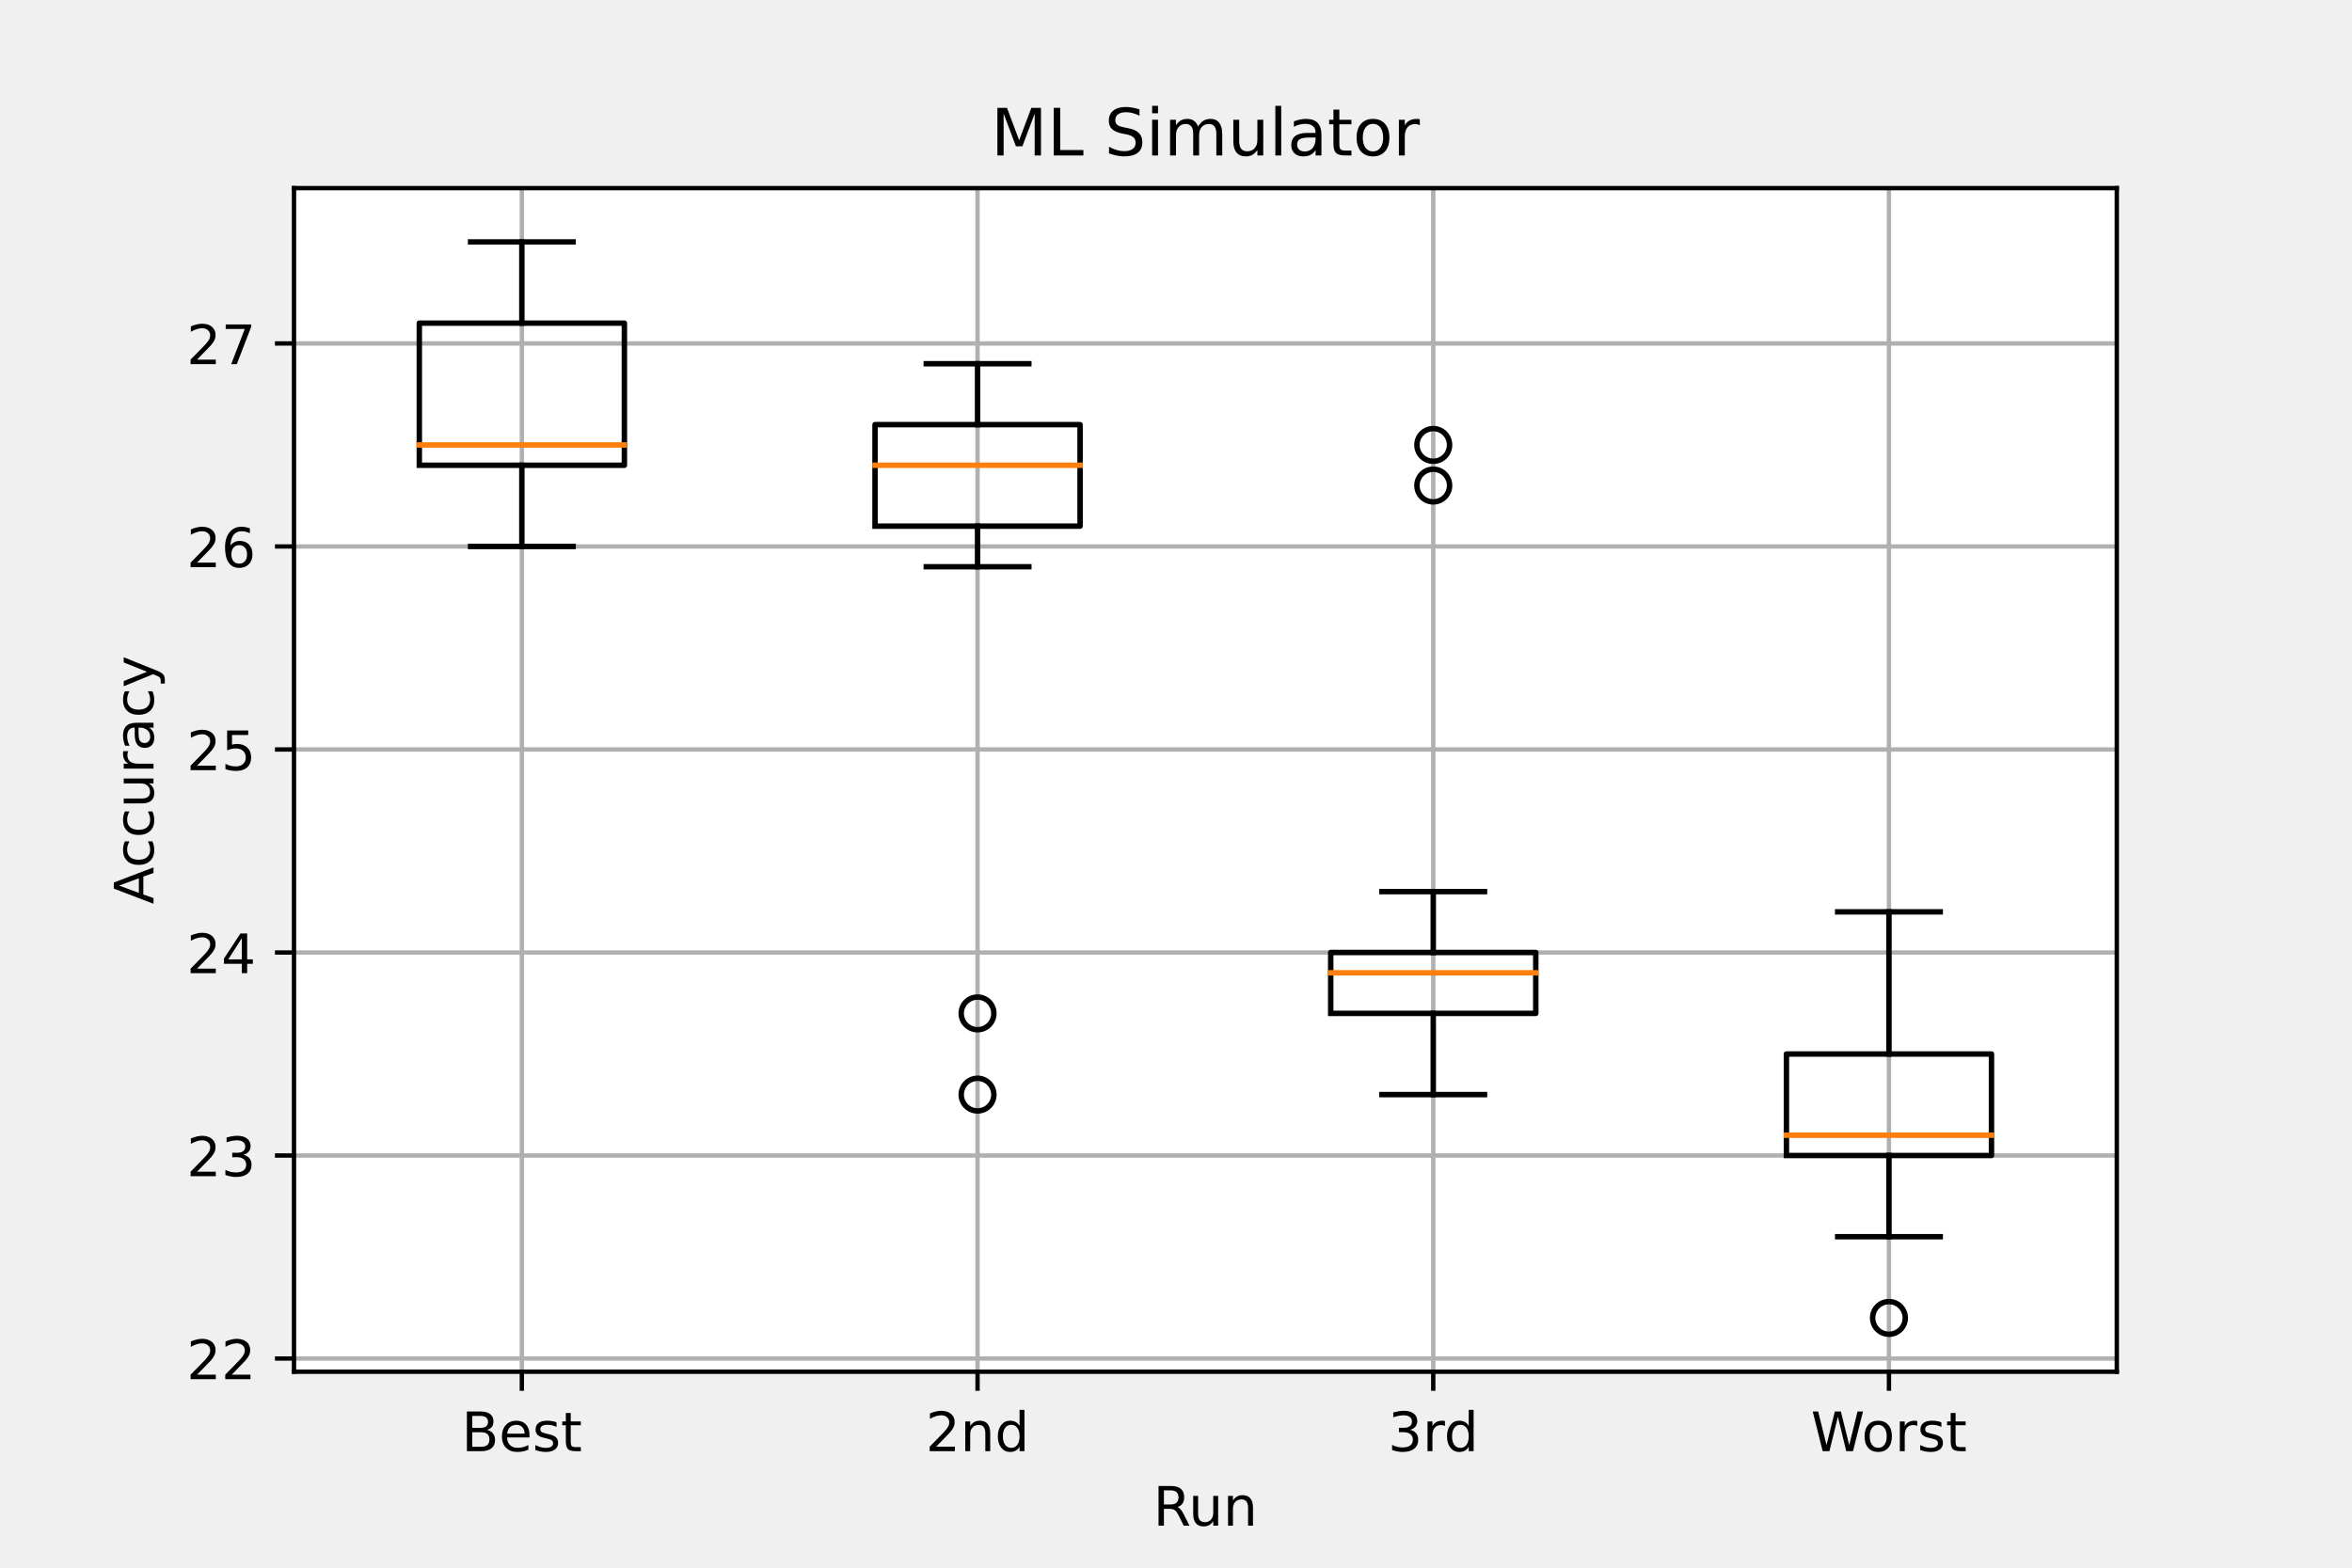
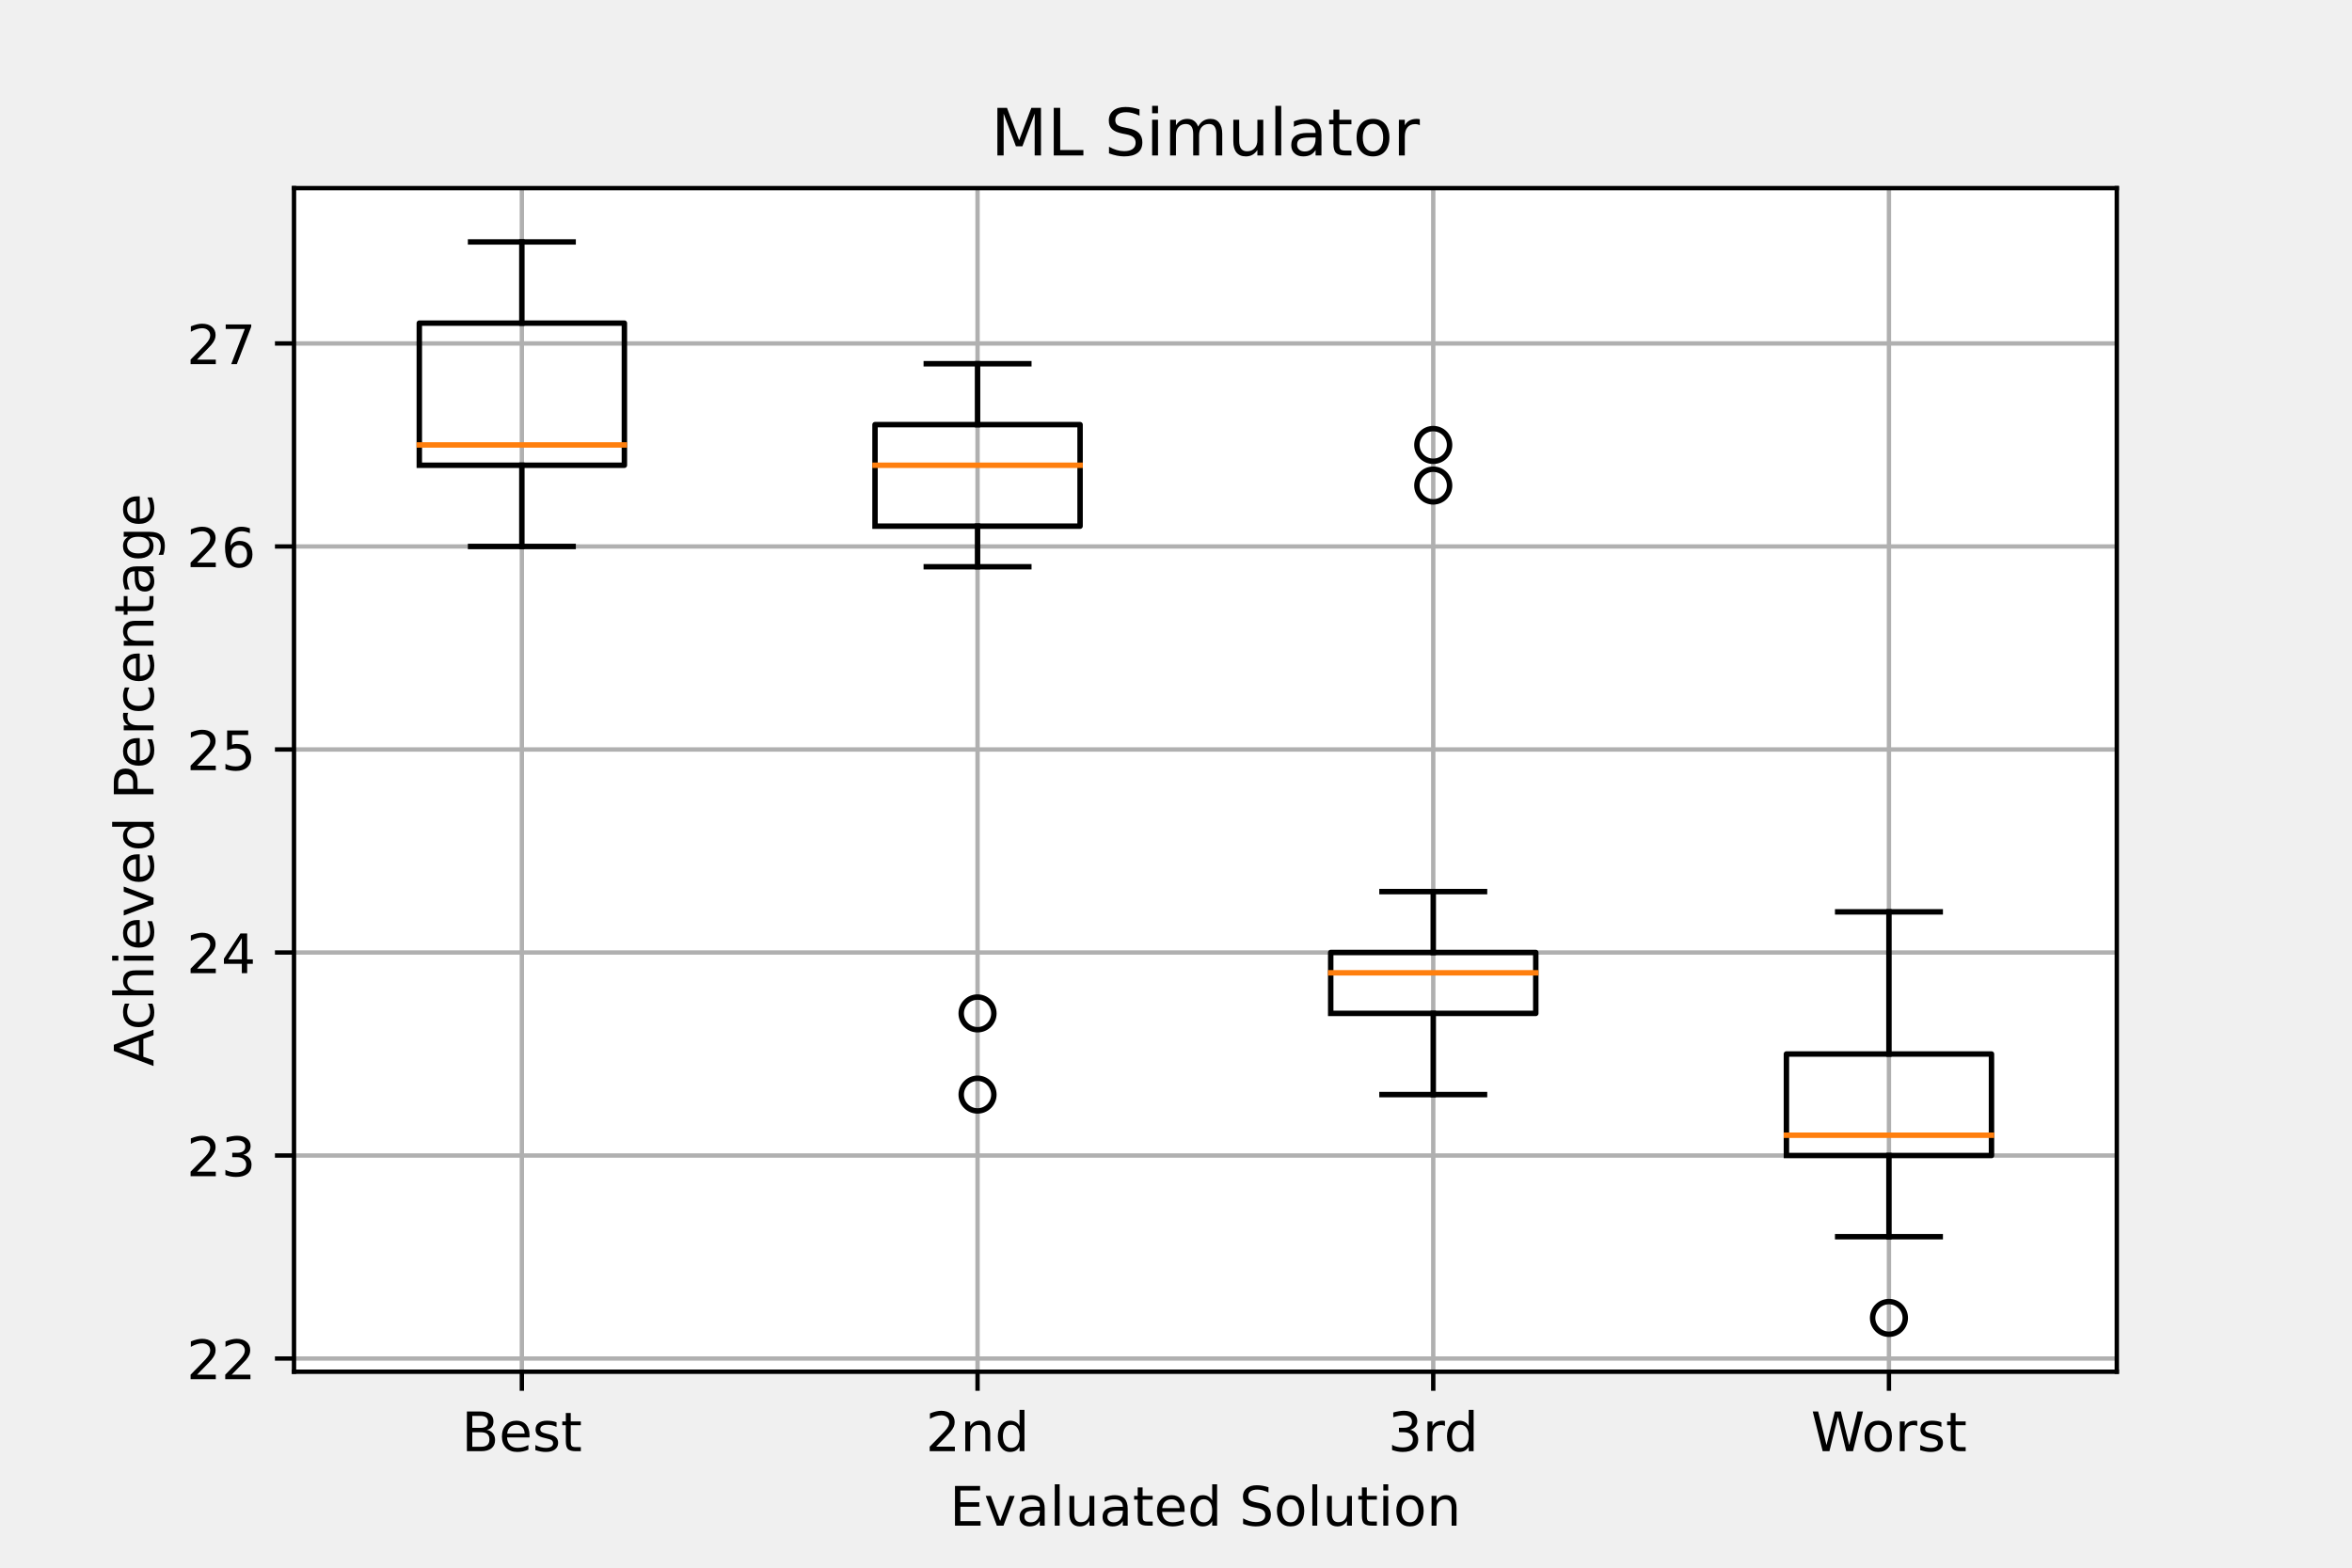
<svg xmlns="http://www.w3.org/2000/svg" xmlns:xlink="http://www.w3.org/1999/xlink" width="432pt" height="288pt" viewBox="0 0 432 288" version="1.1">
  <defs>
    <style type="text/css">*{stroke-linejoin: round; stroke-linecap: butt}</style>
  </defs>
  <g id="figure_1">
    <g id="patch_1">
      <path d="M 0 288  L 432 288  L 432 0  L 0 0  L 0 288  z " style="fill: none" />
    </g>
    <g id="axes_1">
      <g id="patch_2">
        <path d="M 54 252  L 388.8 252  L 388.8 34.56  L 54 34.56  z " style="fill: #ffffff" />
      </g>
      <g id="matplotlib.axis_1">
        <g id="xtick_1">
          <g id="line2d_1">
-             <path d="M 95.85 252  L 95.85 34.56  " clip-path="url(#p13cb83c824)" style="fill: none; stroke: #b0b0b0; stroke-width: 0.8; stroke-linecap: square" />
+             <path d="M 95.85 252  L 95.85 34.56  " clip-path="url(#p7c939142bb)" style="fill: none; stroke: #b0b0b0; stroke-width: 0.8; stroke-linecap: square" />
          </g>
          <g id="line2d_2">
            <defs>
-               <path id="m9b24b90aaf" d="M 0 0  L 0 3.5  " style="stroke: #000000; stroke-width: 0.8" />
+               <path id="m50dac6ba53" d="M 0 0  L 0 3.5  " style="stroke: #000000; stroke-width: 0.8" />
            </defs>
            <g>
-               <use xlink:href="#m9b24b90aaf" x="95.85" y="252" style="stroke: #000000; stroke-width: 0.8" />
+               <use xlink:href="#m50dac6ba53" x="95.85" y="252" style="stroke: #000000; stroke-width: 0.8" />
            </g>
          </g>
          <g id="text_1">
            <g transform="translate(84.77813 266.5984)scale(0.1 -0.1)">
              <defs>
                <path id="DejaVuSans-42" d="M 1259 2228  L 1259 519  L 2272 519  Q 2781 519 3026 730  Q 3272 941 3272 1375  Q 3272 1813 3026 2020  Q 2781 2228 2272 2228  L 1259 2228  z M 1259 4147  L 1259 2741  L 2194 2741  Q 2656 2741 2882 2914  Q 3109 3088 3109 3444  Q 3109 3797 2882 3972  Q 2656 4147 2194 4147  L 1259 4147  z M 628 4666  L 2241 4666  Q 2963 4666 3353 4366  Q 3744 4066 3744 3513  Q 3744 3084 3544 2831  Q 3344 2578 2956 2516  Q 3422 2416 3680 2098  Q 3938 1781 3938 1306  Q 3938 681 3513 340  Q 3088 0 2303 0  L 628 0  L 628 4666  z " transform="scale(0.015625)" />
                <path id="DejaVuSans-65" d="M 3597 1894  L 3597 1613  L 953 1613  Q 991 1019 1311 708  Q 1631 397 2203 397  Q 2534 397 2845 478  Q 3156 559 3463 722  L 3463 178  Q 3153 47 2828 -22  Q 2503 -91 2169 -91  Q 1331 -91 842 396  Q 353 884 353 1716  Q 353 2575 817 3079  Q 1281 3584 2069 3584  Q 2775 3584 3186 3129  Q 3597 2675 3597 1894  z M 3022 2063  Q 3016 2534 2758 2815  Q 2500 3097 2075 3097  Q 1594 3097 1305 2825  Q 1016 2553 972 2059  L 3022 2063  z " transform="scale(0.015625)" />
                <path id="DejaVuSans-73" d="M 2834 3397  L 2834 2853  Q 2591 2978 2328 3040  Q 2066 3103 1784 3103  Q 1356 3103 1142 2972  Q 928 2841 928 2578  Q 928 2378 1081 2264  Q 1234 2150 1697 2047  L 1894 2003  Q 2506 1872 2764 1633  Q 3022 1394 3022 966  Q 3022 478 2636 193  Q 2250 -91 1575 -91  Q 1294 -91 989 -36  Q 684 19 347 128  L 347 722  Q 666 556 975 473  Q 1284 391 1588 391  Q 1994 391 2212 530  Q 2431 669 2431 922  Q 2431 1156 2273 1281  Q 2116 1406 1581 1522  L 1381 1569  Q 847 1681 609 1914  Q 372 2147 372 2553  Q 372 3047 722 3315  Q 1072 3584 1716 3584  Q 2034 3584 2315 3537  Q 2597 3491 2834 3397  z " transform="scale(0.015625)" />
                <path id="DejaVuSans-74" d="M 1172 4494  L 1172 3500  L 2356 3500  L 2356 3053  L 1172 3053  L 1172 1153  Q 1172 725 1289 603  Q 1406 481 1766 481  L 2356 481  L 2356 0  L 1766 0  Q 1100 0 847 248  Q 594 497 594 1153  L 594 3053  L 172 3053  L 172 3500  L 594 3500  L 594 4494  L 1172 4494  z " transform="scale(0.015625)" />
              </defs>
              <use xlink:href="#DejaVuSans-42" />
              <use xlink:href="#DejaVuSans-65" x="68.604" />
              <use xlink:href="#DejaVuSans-73" x="130.127" />
              <use xlink:href="#DejaVuSans-74" x="182.227" />
            </g>
          </g>
        </g>
        <g id="xtick_2">
          <g id="line2d_3">
-             <path d="M 179.55 252  L 179.55 34.56  " clip-path="url(#p13cb83c824)" style="fill: none; stroke: #b0b0b0; stroke-width: 0.8; stroke-linecap: square" />
+             <path d="M 179.55 252  L 179.55 34.56  " clip-path="url(#p7c939142bb)" style="fill: none; stroke: #b0b0b0; stroke-width: 0.8; stroke-linecap: square" />
          </g>
          <g id="line2d_4">
            <g>
-               <use xlink:href="#m9b24b90aaf" x="179.55" y="252" style="stroke: #000000; stroke-width: 0.8" />
+               <use xlink:href="#m50dac6ba53" x="179.55" y="252" style="stroke: #000000; stroke-width: 0.8" />
            </g>
          </g>
          <g id="text_2">
            <g transform="translate(170.0258 266.5984)scale(0.1 -0.1)">
              <defs>
                <path id="DejaVuSans-32" d="M 1228 531  L 3431 531  L 3431 0  L 469 0  L 469 531  Q 828 903 1448 1529  Q 2069 2156 2228 2338  Q 2531 2678 2651 2914  Q 2772 3150 2772 3378  Q 2772 3750 2511 3984  Q 2250 4219 1831 4219  Q 1534 4219 1204 4116  Q 875 4013 500 3803  L 500 4441  Q 881 4594 1212 4672  Q 1544 4750 1819 4750  Q 2544 4750 2975 4387  Q 3406 4025 3406 3419  Q 3406 3131 3298 2873  Q 3191 2616 2906 2266  Q 2828 2175 2409 1742  Q 1991 1309 1228 531  z " transform="scale(0.015625)" />
                <path id="DejaVuSans-6e" d="M 3513 2113  L 3513 0  L 2938 0  L 2938 2094  Q 2938 2591 2744 2837  Q 2550 3084 2163 3084  Q 1697 3084 1428 2787  Q 1159 2491 1159 1978  L 1159 0  L 581 0  L 581 3500  L 1159 3500  L 1159 2956  Q 1366 3272 1645 3428  Q 1925 3584 2291 3584  Q 2894 3584 3203 3211  Q 3513 2838 3513 2113  z " transform="scale(0.015625)" />
                <path id="DejaVuSans-64" d="M 2906 2969  L 2906 4863  L 3481 4863  L 3481 0  L 2906 0  L 2906 525  Q 2725 213 2448 61  Q 2172 -91 1784 -91  Q 1150 -91 751 415  Q 353 922 353 1747  Q 353 2572 751 3078  Q 1150 3584 1784 3584  Q 2172 3584 2448 3432  Q 2725 3281 2906 2969  z M 947 1747  Q 947 1113 1208 752  Q 1469 391 1925 391  Q 2381 391 2643 752  Q 2906 1113 2906 1747  Q 2906 2381 2643 2742  Q 2381 3103 1925 3103  Q 1469 3103 1208 2742  Q 947 2381 947 1747  z " transform="scale(0.015625)" />
              </defs>
              <use xlink:href="#DejaVuSans-32" />
              <use xlink:href="#DejaVuSans-6e" x="63.623" />
              <use xlink:href="#DejaVuSans-64" x="127.002" />
            </g>
          </g>
        </g>
        <g id="xtick_3">
          <g id="line2d_5">
-             <path d="M 263.25 252  L 263.25 34.56  " clip-path="url(#p13cb83c824)" style="fill: none; stroke: #b0b0b0; stroke-width: 0.8; stroke-linecap: square" />
+             <path d="M 263.25 252  L 263.25 34.56  " clip-path="url(#p7c939142bb)" style="fill: none; stroke: #b0b0b0; stroke-width: 0.8; stroke-linecap: square" />
          </g>
          <g id="line2d_6">
            <g>
-               <use xlink:href="#m9b24b90aaf" x="263.25" y="252" style="stroke: #000000; stroke-width: 0.8" />
+               <use xlink:href="#m50dac6ba53" x="263.25" y="252" style="stroke: #000000; stroke-width: 0.8" />
            </g>
          </g>
          <g id="text_3">
            <g transform="translate(254.9266 266.5984)scale(0.1 -0.1)">
              <defs>
                <path id="DejaVuSans-33" d="M 2597 2516  Q 3050 2419 3304 2112  Q 3559 1806 3559 1356  Q 3559 666 3084 287  Q 2609 -91 1734 -91  Q 1441 -91 1130 -33  Q 819 25 488 141  L 488 750  Q 750 597 1062 519  Q 1375 441 1716 441  Q 2309 441 2620 675  Q 2931 909 2931 1356  Q 2931 1769 2642 2001  Q 2353 2234 1838 2234  L 1294 2234  L 1294 2753  L 1863 2753  Q 2328 2753 2575 2939  Q 2822 3125 2822 3475  Q 2822 3834 2567 4026  Q 2313 4219 1838 4219  Q 1578 4219 1281 4162  Q 984 4106 628 3988  L 628 4550  Q 988 4650 1302 4700  Q 1616 4750 1894 4750  Q 2613 4750 3031 4423  Q 3450 4097 3450 3541  Q 3450 3153 3228 2886  Q 3006 2619 2597 2516  z " transform="scale(0.015625)" />
                <path id="DejaVuSans-72" d="M 2631 2963  Q 2534 3019 2420 3045  Q 2306 3072 2169 3072  Q 1681 3072 1420 2755  Q 1159 2438 1159 1844  L 1159 0  L 581 0  L 581 3500  L 1159 3500  L 1159 2956  Q 1341 3275 1631 3429  Q 1922 3584 2338 3584  Q 2397 3584 2469 3576  Q 2541 3569 2628 3553  L 2631 2963  z " transform="scale(0.015625)" />
              </defs>
              <use xlink:href="#DejaVuSans-33" />
              <use xlink:href="#DejaVuSans-72" x="63.623" />
              <use xlink:href="#DejaVuSans-64" x="102.986" />
            </g>
          </g>
        </g>
        <g id="xtick_4">
          <g id="line2d_7">
-             <path d="M 346.95 252  L 346.95 34.56  " clip-path="url(#p13cb83c824)" style="fill: none; stroke: #b0b0b0; stroke-width: 0.8; stroke-linecap: square" />
+             <path d="M 346.95 252  L 346.95 34.56  " clip-path="url(#p7c939142bb)" style="fill: none; stroke: #b0b0b0; stroke-width: 0.8; stroke-linecap: square" />
          </g>
          <g id="line2d_8">
            <g>
-               <use xlink:href="#m9b24b90aaf" x="346.95" y="252" style="stroke: #000000; stroke-width: 0.8" />
+               <use xlink:href="#m50dac6ba53" x="346.95" y="252" style="stroke: #000000; stroke-width: 0.8" />
            </g>
          </g>
          <g id="text_4">
            <g transform="translate(332.6203 266.5984)scale(0.1 -0.1)">
              <defs>
                <path id="DejaVuSans-57" d="M 213 4666  L 850 4666  L 1831 722  L 2809 4666  L 3519 4666  L 4500 722  L 5478 4666  L 6119 4666  L 4947 0  L 4153 0  L 3169 4050  L 2175 0  L 1381 0  L 213 4666  z " transform="scale(0.015625)" />
                <path id="DejaVuSans-6f" d="M 1959 3097  Q 1497 3097 1228 2736  Q 959 2375 959 1747  Q 959 1119 1226 758  Q 1494 397 1959 397  Q 2419 397 2687 759  Q 2956 1122 2956 1747  Q 2956 2369 2687 2733  Q 2419 3097 1959 3097  z M 1959 3584  Q 2709 3584 3137 3096  Q 3566 2609 3566 1747  Q 3566 888 3137 398  Q 2709 -91 1959 -91  Q 1206 -91 779 398  Q 353 888 353 1747  Q 353 2609 779 3096  Q 1206 3584 1959 3584  z " transform="scale(0.015625)" />
              </defs>
              <use xlink:href="#DejaVuSans-57" />
              <use xlink:href="#DejaVuSans-6f" x="93.002" />
              <use xlink:href="#DejaVuSans-72" x="154.184" />
              <use xlink:href="#DejaVuSans-73" x="195.297" />
              <use xlink:href="#DejaVuSans-74" x="247.396" />
            </g>
          </g>
        </g>
        <g id="text_5">
-           <g transform="translate(211.8133 280.2766)scale(0.1 -0.1)">
+           <g transform="translate(174.4266 280.2766)scale(0.1 -0.1)">
            <defs>
-               <path id="DejaVuSans-52" d="M 2841 2188  Q 3044 2119 3236 1894  Q 3428 1669 3622 1275  L 4263 0  L 3584 0  L 2988 1197  Q 2756 1666 2539 1819  Q 2322 1972 1947 1972  L 1259 1972  L 1259 0  L 628 0  L 628 4666  L 2053 4666  Q 2853 4666 3247 4331  Q 3641 3997 3641 3322  Q 3641 2881 3436 2590  Q 3231 2300 2841 2188  z M 1259 4147  L 1259 2491  L 2053 2491  Q 2509 2491 2742 2702  Q 2975 2913 2975 3322  Q 2975 3731 2742 3939  Q 2509 4147 2053 4147  L 1259 4147  z " transform="scale(0.015625)" />
+               <path id="DejaVuSans-45" d="M 628 4666  L 3578 4666  L 3578 4134  L 1259 4134  L 1259 2753  L 3481 2753  L 3481 2222  L 1259 2222  L 1259 531  L 3634 531  L 3634 0  L 628 0  L 628 4666  z " transform="scale(0.015625)" />
+               <path id="DejaVuSans-76" d="M 191 3500  L 800 3500  L 1894 563  L 2988 3500  L 3597 3500  L 2284 0  L 1503 0  L 191 3500  z " transform="scale(0.015625)" />
+               <path id="DejaVuSans-61" d="M 2194 1759  Q 1497 1759 1228 1600  Q 959 1441 959 1056  Q 959 750 1161 570  Q 1363 391 1709 391  Q 2188 391 2477 730  Q 2766 1069 2766 1631  L 2766 1759  L 2194 1759  z M 3341 1997  L 3341 0  L 2766 0  L 2766 531  Q 2569 213 2275 61  Q 1981 -91 1556 -91  Q 1019 -91 701 211  Q 384 513 384 1019  Q 384 1609 779 1909  Q 1175 2209 1959 2209  L 2766 2209  L 2766 2266  Q 2766 2663 2505 2880  Q 2244 3097 1772 3097  Q 1472 3097 1187 3025  Q 903 2953 641 2809  L 641 3341  Q 956 3463 1253 3523  Q 1550 3584 1831 3584  Q 2591 3584 2966 3190  Q 3341 2797 3341 1997  z " transform="scale(0.015625)" />
+               <path id="DejaVuSans-6c" d="M 603 4863  L 1178 4863  L 1178 0  L 603 0  L 603 4863  z " transform="scale(0.015625)" />
              <path id="DejaVuSans-75" d="M 544 1381  L 544 3500  L 1119 3500  L 1119 1403  Q 1119 906 1312 657  Q 1506 409 1894 409  Q 2359 409 2629 706  Q 2900 1003 2900 1516  L 2900 3500  L 3475 3500  L 3475 0  L 2900 0  L 2900 538  Q 2691 219 2414 64  Q 2138 -91 1772 -91  Q 1169 -91 856 284  Q 544 659 544 1381  z M 1991 3584  L 1991 3584  z " transform="scale(0.015625)" />
+               <path id="DejaVuSans-20" transform="scale(0.015625)" />
+               <path id="DejaVuSans-53" d="M 3425 4513  L 3425 3897  Q 3066 4069 2747 4153  Q 2428 4238 2131 4238  Q 1616 4238 1336 4038  Q 1056 3838 1056 3469  Q 1056 3159 1242 3001  Q 1428 2844 1947 2747  L 2328 2669  Q 3034 2534 3370 2195  Q 3706 1856 3706 1288  Q 3706 609 3251 259  Q 2797 -91 1919 -91  Q 1588 -91 1214 -16  Q 841 59 441 206  L 441 856  Q 825 641 1194 531  Q 1563 422 1919 422  Q 2459 422 2753 634  Q 3047 847 3047 1241  Q 3047 1584 2836 1778  Q 2625 1972 2144 2069  L 1759 2144  Q 1053 2284 737 2584  Q 422 2884 422 3419  Q 422 4038 858 4394  Q 1294 4750 2059 4750  Q 2388 4750 2728 4690  Q 3069 4631 3425 4513  z " transform="scale(0.015625)" />
+               <path id="DejaVuSans-69" d="M 603 3500  L 1178 3500  L 1178 0  L 603 0  L 603 3500  z M 603 4863  L 1178 4863  L 1178 4134  L 603 4134  L 603 4863  z " transform="scale(0.015625)" />
            </defs>
-             <use xlink:href="#DejaVuSans-52" />
-             <use xlink:href="#DejaVuSans-75" x="64.982" />
-             <use xlink:href="#DejaVuSans-6e" x="128.361" />
+             <use xlink:href="#DejaVuSans-45" />
+             <use xlink:href="#DejaVuSans-76" x="63.184" />
+             <use xlink:href="#DejaVuSans-61" x="122.363" />
+             <use xlink:href="#DejaVuSans-6c" x="183.643" />
+             <use xlink:href="#DejaVuSans-75" x="211.426" />
+             <use xlink:href="#DejaVuSans-61" x="274.805" />
+             <use xlink:href="#DejaVuSans-74" x="336.084" />
+             <use xlink:href="#DejaVuSans-65" x="375.293" />
+             <use xlink:href="#DejaVuSans-64" x="436.816" />
+             <use xlink:href="#DejaVuSans-20" x="500.293" />
+             <use xlink:href="#DejaVuSans-53" x="532.08" />
+             <use xlink:href="#DejaVuSans-6f" x="595.557" />
+             <use xlink:href="#DejaVuSans-6c" x="656.738" />
+             <use xlink:href="#DejaVuSans-75" x="684.521" />
+             <use xlink:href="#DejaVuSans-74" x="747.9" />
+             <use xlink:href="#DejaVuSans-69" x="787.109" />
+             <use xlink:href="#DejaVuSans-6f" x="814.893" />
+             <use xlink:href="#DejaVuSans-6e" x="876.074" />
          </g>
        </g>
      </g>
      <g id="matplotlib.axis_2">
        <g id="ytick_1">
          <g id="line2d_9">
-             <path d="M 54 249.576  L 388.8 249.576  " clip-path="url(#p13cb83c824)" style="fill: none; stroke: #b0b0b0; stroke-width: 0.8; stroke-linecap: square" />
+             <path d="M 54 249.576  L 388.8 249.576  " clip-path="url(#p7c939142bb)" style="fill: none; stroke: #b0b0b0; stroke-width: 0.8; stroke-linecap: square" />
          </g>
          <g id="line2d_10">
            <defs>
-               <path id="m21a032676a" d="M 0 0  L -3.5 0  " style="stroke: #000000; stroke-width: 0.8" />
+               <path id="m7b6673be50" d="M 0 0  L -3.5 0  " style="stroke: #000000; stroke-width: 0.8" />
            </defs>
            <g>
-               <use xlink:href="#m21a032676a" x="54" y="249.576" style="stroke: #000000; stroke-width: 0.8" />
+               <use xlink:href="#m7b6673be50" x="54" y="249.576" style="stroke: #000000; stroke-width: 0.8" />
            </g>
          </g>
          <g id="text_6">
            <g transform="translate(34.275 253.3749)scale(0.1 -0.1)">
              <use xlink:href="#DejaVuSans-32" />
              <use xlink:href="#DejaVuSans-32" x="63.623" />
            </g>
          </g>
        </g>
        <g id="ytick_2">
          <g id="line2d_11">
-             <path d="M 54 212.279  L 388.8 212.279  " clip-path="url(#p13cb83c824)" style="fill: none; stroke: #b0b0b0; stroke-width: 0.8; stroke-linecap: square" />
+             <path d="M 54 212.279  L 388.8 212.279  " clip-path="url(#p7c939142bb)" style="fill: none; stroke: #b0b0b0; stroke-width: 0.8; stroke-linecap: square" />
          </g>
          <g id="line2d_12">
            <g>
-               <use xlink:href="#m21a032676a" x="54" y="212.279" style="stroke: #000000; stroke-width: 0.8" />
+               <use xlink:href="#m7b6673be50" x="54" y="212.279" style="stroke: #000000; stroke-width: 0.8" />
            </g>
          </g>
          <g id="text_7">
            <g transform="translate(34.275 216.0782)scale(0.1 -0.1)">
              <use xlink:href="#DejaVuSans-32" />
              <use xlink:href="#DejaVuSans-33" x="63.623" />
            </g>
          </g>
        </g>
        <g id="ytick_3">
          <g id="line2d_13">
-             <path d="M 54 174.982  L 388.8 174.982  " clip-path="url(#p13cb83c824)" style="fill: none; stroke: #b0b0b0; stroke-width: 0.8; stroke-linecap: square" />
+             <path d="M 54 174.982  L 388.8 174.982  " clip-path="url(#p7c939142bb)" style="fill: none; stroke: #b0b0b0; stroke-width: 0.8; stroke-linecap: square" />
          </g>
          <g id="line2d_14">
            <g>
-               <use xlink:href="#m21a032676a" x="54" y="174.982" style="stroke: #000000; stroke-width: 0.8" />
+               <use xlink:href="#m7b6673be50" x="54" y="174.982" style="stroke: #000000; stroke-width: 0.8" />
            </g>
          </g>
          <g id="text_8">
            <g transform="translate(34.275 178.7814)scale(0.1 -0.1)">
              <defs>
                <path id="DejaVuSans-34" d="M 2419 4116  L 825 1625  L 2419 1625  L 2419 4116  z M 2253 4666  L 3047 4666  L 3047 1625  L 3713 1625  L 3713 1100  L 3047 1100  L 3047 0  L 2419 0  L 2419 1100  L 313 1100  L 313 1709  L 2253 4666  z " transform="scale(0.015625)" />
              </defs>
              <use xlink:href="#DejaVuSans-32" />
              <use xlink:href="#DejaVuSans-34" x="63.623" />
            </g>
          </g>
        </g>
        <g id="ytick_4">
          <g id="line2d_15">
-             <path d="M 54 137.685  L 388.8 137.685  " clip-path="url(#p13cb83c824)" style="fill: none; stroke: #b0b0b0; stroke-width: 0.8; stroke-linecap: square" />
+             <path d="M 54 137.685  L 388.8 137.685  " clip-path="url(#p7c939142bb)" style="fill: none; stroke: #b0b0b0; stroke-width: 0.8; stroke-linecap: square" />
          </g>
          <g id="line2d_16">
            <g>
-               <use xlink:href="#m21a032676a" x="54" y="137.685" style="stroke: #000000; stroke-width: 0.8" />
+               <use xlink:href="#m7b6673be50" x="54" y="137.685" style="stroke: #000000; stroke-width: 0.8" />
            </g>
          </g>
          <g id="text_9">
            <g transform="translate(34.275 141.4847)scale(0.1 -0.1)">
              <defs>
                <path id="DejaVuSans-35" d="M 691 4666  L 3169 4666  L 3169 4134  L 1269 4134  L 1269 2991  Q 1406 3038 1543 3061  Q 1681 3084 1819 3084  Q 2600 3084 3056 2656  Q 3513 2228 3513 1497  Q 3513 744 3044 326  Q 2575 -91 1722 -91  Q 1428 -91 1123 -41  Q 819 9 494 109  L 494 744  Q 775 591 1075 516  Q 1375 441 1709 441  Q 2250 441 2565 725  Q 2881 1009 2881 1497  Q 2881 1984 2565 2268  Q 2250 2553 1709 2553  Q 1456 2553 1204 2497  Q 953 2441 691 2322  L 691 4666  z " transform="scale(0.015625)" />
              </defs>
              <use xlink:href="#DejaVuSans-32" />
              <use xlink:href="#DejaVuSans-35" x="63.623" />
            </g>
          </g>
        </g>
        <g id="ytick_5">
          <g id="line2d_17">
-             <path d="M 54 100.389  L 388.8 100.389  " clip-path="url(#p13cb83c824)" style="fill: none; stroke: #b0b0b0; stroke-width: 0.8; stroke-linecap: square" />
+             <path d="M 54 100.389  L 388.8 100.389  " clip-path="url(#p7c939142bb)" style="fill: none; stroke: #b0b0b0; stroke-width: 0.8; stroke-linecap: square" />
          </g>
          <g id="line2d_18">
            <g>
-               <use xlink:href="#m21a032676a" x="54" y="100.389" style="stroke: #000000; stroke-width: 0.8" />
+               <use xlink:href="#m7b6673be50" x="54" y="100.389" style="stroke: #000000; stroke-width: 0.8" />
            </g>
          </g>
          <g id="text_10">
            <g transform="translate(34.275 104.188)scale(0.1 -0.1)">
              <defs>
                <path id="DejaVuSans-36" d="M 2113 2584  Q 1688 2584 1439 2293  Q 1191 2003 1191 1497  Q 1191 994 1439 701  Q 1688 409 2113 409  Q 2538 409 2786 701  Q 3034 994 3034 1497  Q 3034 2003 2786 2293  Q 2538 2584 2113 2584  z M 3366 4563  L 3366 3988  Q 3128 4100 2886 4159  Q 2644 4219 2406 4219  Q 1781 4219 1451 3797  Q 1122 3375 1075 2522  Q 1259 2794 1537 2939  Q 1816 3084 2150 3084  Q 2853 3084 3261 2657  Q 3669 2231 3669 1497  Q 3669 778 3244 343  Q 2819 -91 2113 -91  Q 1303 -91 875 529  Q 447 1150 447 2328  Q 447 3434 972 4092  Q 1497 4750 2381 4750  Q 2619 4750 2861 4703  Q 3103 4656 3366 4563  z " transform="scale(0.015625)" />
              </defs>
              <use xlink:href="#DejaVuSans-32" />
              <use xlink:href="#DejaVuSans-36" x="63.623" />
            </g>
          </g>
        </g>
        <g id="ytick_6">
          <g id="line2d_19">
-             <path d="M 54 63.092  L 388.8 63.092  " clip-path="url(#p13cb83c824)" style="fill: none; stroke: #b0b0b0; stroke-width: 0.8; stroke-linecap: square" />
+             <path d="M 54 63.092  L 388.8 63.092  " clip-path="url(#p7c939142bb)" style="fill: none; stroke: #b0b0b0; stroke-width: 0.8; stroke-linecap: square" />
          </g>
          <g id="line2d_20">
            <g>
-               <use xlink:href="#m21a032676a" x="54" y="63.092" style="stroke: #000000; stroke-width: 0.8" />
+               <use xlink:href="#m7b6673be50" x="54" y="63.092" style="stroke: #000000; stroke-width: 0.8" />
            </g>
          </g>
          <g id="text_11">
            <g transform="translate(34.275 66.89123)scale(0.1 -0.1)">
              <defs>
                <path id="DejaVuSans-37" d="M 525 4666  L 3525 4666  L 3525 4397  L 1831 0  L 1172 0  L 2766 4134  L 525 4134  L 525 4666  z " transform="scale(0.015625)" />
              </defs>
              <use xlink:href="#DejaVuSans-32" />
              <use xlink:href="#DejaVuSans-37" x="63.623" />
            </g>
          </g>
        </g>
        <g id="text_12">
-           <g transform="translate(28.19531 166.1081)rotate(-90)scale(0.1 -0.1)">
+           <g transform="translate(28.19531 195.9183)rotate(-90)scale(0.1 -0.1)">
            <defs>
              <path id="DejaVuSans-41" d="M 2188 4044  L 1331 1722  L 3047 1722  L 2188 4044  z M 1831 4666  L 2547 4666  L 4325 0  L 3669 0  L 3244 1197  L 1141 1197  L 716 0  L 50 0  L 1831 4666  z " transform="scale(0.015625)" />
              <path id="DejaVuSans-63" d="M 3122 3366  L 3122 2828  Q 2878 2963 2633 3030  Q 2388 3097 2138 3097  Q 1578 3097 1268 2742  Q 959 2388 959 1747  Q 959 1106 1268 751  Q 1578 397 2138 397  Q 2388 397 2633 464  Q 2878 531 3122 666  L 3122 134  Q 2881 22 2623 -34  Q 2366 -91 2075 -91  Q 1284 -91 818 406  Q 353 903 353 1747  Q 353 2603 823 3093  Q 1294 3584 2113 3584  Q 2378 3584 2631 3529  Q 2884 3475 3122 3366  z " transform="scale(0.015625)" />
-               <path id="DejaVuSans-61" d="M 2194 1759  Q 1497 1759 1228 1600  Q 959 1441 959 1056  Q 959 750 1161 570  Q 1363 391 1709 391  Q 2188 391 2477 730  Q 2766 1069 2766 1631  L 2766 1759  L 2194 1759  z M 3341 1997  L 3341 0  L 2766 0  L 2766 531  Q 2569 213 2275 61  Q 1981 -91 1556 -91  Q 1019 -91 701 211  Q 384 513 384 1019  Q 384 1609 779 1909  Q 1175 2209 1959 2209  L 2766 2209  L 2766 2266  Q 2766 2663 2505 2880  Q 2244 3097 1772 3097  Q 1472 3097 1187 3025  Q 903 2953 641 2809  L 641 3341  Q 956 3463 1253 3523  Q 1550 3584 1831 3584  Q 2591 3584 2966 3190  Q 3341 2797 3341 1997  z " transform="scale(0.015625)" />
-               <path id="DejaVuSans-79" d="M 2059 -325  Q 1816 -950 1584 -1140  Q 1353 -1331 966 -1331  L 506 -1331  L 506 -850  L 844 -850  Q 1081 -850 1212 -737  Q 1344 -625 1503 -206  L 1606 56  L 191 3500  L 800 3500  L 1894 763  L 2988 3500  L 3597 3500  L 2059 -325  z " transform="scale(0.015625)" />
+               <path id="DejaVuSans-68" d="M 3513 2113  L 3513 0  L 2938 0  L 2938 2094  Q 2938 2591 2744 2837  Q 2550 3084 2163 3084  Q 1697 3084 1428 2787  Q 1159 2491 1159 1978  L 1159 0  L 581 0  L 581 4863  L 1159 4863  L 1159 2956  Q 1366 3272 1645 3428  Q 1925 3584 2291 3584  Q 2894 3584 3203 3211  Q 3513 2838 3513 2113  z " transform="scale(0.015625)" />
+               <path id="DejaVuSans-50" d="M 1259 4147  L 1259 2394  L 2053 2394  Q 2494 2394 2734 2622  Q 2975 2850 2975 3272  Q 2975 3691 2734 3919  Q 2494 4147 2053 4147  L 1259 4147  z M 628 4666  L 2053 4666  Q 2838 4666 3239 4311  Q 3641 3956 3641 3272  Q 3641 2581 3239 2228  Q 2838 1875 2053 1875  L 1259 1875  L 1259 0  L 628 0  L 628 4666  z " transform="scale(0.015625)" />
+               <path id="DejaVuSans-67" d="M 2906 1791  Q 2906 2416 2648 2759  Q 2391 3103 1925 3103  Q 1463 3103 1205 2759  Q 947 2416 947 1791  Q 947 1169 1205 825  Q 1463 481 1925 481  Q 2391 481 2648 825  Q 2906 1169 2906 1791  z M 3481 434  Q 3481 -459 3084 -895  Q 2688 -1331 1869 -1331  Q 1566 -1331 1297 -1286  Q 1028 -1241 775 -1147  L 775 -588  Q 1028 -725 1275 -790  Q 1522 -856 1778 -856  Q 2344 -856 2625 -561  Q 2906 -266 2906 331  L 2906 616  Q 2728 306 2450 153  Q 2172 0 1784 0  Q 1141 0 747 490  Q 353 981 353 1791  Q 353 2603 747 3093  Q 1141 3584 1784 3584  Q 2172 3584 2450 3431  Q 2728 3278 2906 2969  L 2906 3500  L 3481 3500  L 3481 434  z " transform="scale(0.015625)" />
            </defs>
            <use xlink:href="#DejaVuSans-41" />
            <use xlink:href="#DejaVuSans-63" x="66.658" />
-             <use xlink:href="#DejaVuSans-63" x="121.639" />
-             <use xlink:href="#DejaVuSans-75" x="176.619" />
-             <use xlink:href="#DejaVuSans-72" x="239.998" />
-             <use xlink:href="#DejaVuSans-61" x="281.111" />
-             <use xlink:href="#DejaVuSans-63" x="342.391" />
-             <use xlink:href="#DejaVuSans-79" x="397.371" />
+             <use xlink:href="#DejaVuSans-68" x="121.639" />
+             <use xlink:href="#DejaVuSans-69" x="185.018" />
+             <use xlink:href="#DejaVuSans-65" x="212.801" />
+             <use xlink:href="#DejaVuSans-76" x="274.324" />
+             <use xlink:href="#DejaVuSans-65" x="333.504" />
+             <use xlink:href="#DejaVuSans-64" x="395.027" />
+             <use xlink:href="#DejaVuSans-20" x="458.504" />
+             <use xlink:href="#DejaVuSans-50" x="490.291" />
+             <use xlink:href="#DejaVuSans-65" x="546.969" />
+             <use xlink:href="#DejaVuSans-72" x="608.492" />
+             <use xlink:href="#DejaVuSans-63" x="647.355" />
+             <use xlink:href="#DejaVuSans-65" x="702.336" />
+             <use xlink:href="#DejaVuSans-6e" x="763.859" />
+             <use xlink:href="#DejaVuSans-74" x="827.238" />
+             <use xlink:href="#DejaVuSans-61" x="866.447" />
+             <use xlink:href="#DejaVuSans-67" x="927.727" />
+             <use xlink:href="#DejaVuSans-65" x="991.203" />
          </g>
        </g>
      </g>
      <g id="line2d_21">
-         <path d="M 77.017 85.47  L 114.683 85.47  L 114.683 59.362  L 77.017 59.362  L 77.017 85.47  " clip-path="url(#p13cb83c824)" style="fill: none; stroke: #000000; stroke-linecap: square" />
+         <path d="M 77.017 85.47  L 114.683 85.47  L 114.683 59.362  L 77.017 59.362  L 77.017 85.47  " clip-path="url(#p7c939142bb)" style="fill: none; stroke: #000000; stroke-linecap: square" />
      </g>
      <g id="line2d_22">
-         <path d="M 95.85 85.47  L 95.85 100.389  " clip-path="url(#p13cb83c824)" style="fill: none; stroke: #000000; stroke-linecap: square" />
+         <path d="M 95.85 85.47  L 95.85 100.389  " clip-path="url(#p7c939142bb)" style="fill: none; stroke: #000000; stroke-linecap: square" />
      </g>
      <g id="line2d_23">
-         <path d="M 95.85 59.362  L 95.85 44.444  " clip-path="url(#p13cb83c824)" style="fill: none; stroke: #000000; stroke-linecap: square" />
+         <path d="M 95.85 59.362  L 95.85 44.444  " clip-path="url(#p7c939142bb)" style="fill: none; stroke: #000000; stroke-linecap: square" />
      </g>
      <g id="line2d_24">
-         <path d="M 86.434 100.389  L 105.266 100.389  " clip-path="url(#p13cb83c824)" style="fill: none; stroke: #000000; stroke-linecap: square" />
+         <path d="M 86.434 100.389  L 105.266 100.389  " clip-path="url(#p7c939142bb)" style="fill: none; stroke: #000000; stroke-linecap: square" />
      </g>
      <g id="line2d_25">
-         <path d="M 86.434 44.444  L 105.266 44.444  " clip-path="url(#p13cb83c824)" style="fill: none; stroke: #000000; stroke-linecap: square" />
+         <path d="M 86.434 44.444  L 105.266 44.444  " clip-path="url(#p7c939142bb)" style="fill: none; stroke: #000000; stroke-linecap: square" />
      </g>
      <g id="line2d_26" />
      <g id="line2d_27">
-         <path d="M 160.718 96.659  L 198.382 96.659  L 198.382 78.011  L 160.718 78.011  L 160.718 96.659  " clip-path="url(#p13cb83c824)" style="fill: none; stroke: #000000; stroke-linecap: square" />
+         <path d="M 160.718 96.659  L 198.382 96.659  L 198.382 78.011  L 160.718 78.011  L 160.718 96.659  " clip-path="url(#p7c939142bb)" style="fill: none; stroke: #000000; stroke-linecap: square" />
      </g>
      <g id="line2d_28">
-         <path d="M 179.55 96.659  L 179.55 104.118  " clip-path="url(#p13cb83c824)" style="fill: none; stroke: #000000; stroke-linecap: square" />
+         <path d="M 179.55 96.659  L 179.55 104.118  " clip-path="url(#p7c939142bb)" style="fill: none; stroke: #000000; stroke-linecap: square" />
      </g>
      <g id="line2d_29">
-         <path d="M 179.55 78.011  L 179.55 66.822  " clip-path="url(#p13cb83c824)" style="fill: none; stroke: #000000; stroke-linecap: square" />
+         <path d="M 179.55 78.011  L 179.55 66.822  " clip-path="url(#p7c939142bb)" style="fill: none; stroke: #000000; stroke-linecap: square" />
      </g>
      <g id="line2d_30">
-         <path d="M 170.134 104.118  L 188.966 104.118  " clip-path="url(#p13cb83c824)" style="fill: none; stroke: #000000; stroke-linecap: square" />
+         <path d="M 170.134 104.118  L 188.966 104.118  " clip-path="url(#p7c939142bb)" style="fill: none; stroke: #000000; stroke-linecap: square" />
      </g>
      <g id="line2d_31">
-         <path d="M 170.134 66.822  L 188.966 66.822  " clip-path="url(#p13cb83c824)" style="fill: none; stroke: #000000; stroke-linecap: square" />
+         <path d="M 170.134 66.822  L 188.966 66.822  " clip-path="url(#p7c939142bb)" style="fill: none; stroke: #000000; stroke-linecap: square" />
      </g>
      <g id="line2d_32">
        <defs>
-           <path id="m3090a8e0e6" d="M 0 3  C 0.796 3 1.559 2.684 2.121 2.121  C 2.684 1.559 3 0.796 3 0  C 3 -0.796 2.684 -1.559 2.121 -2.121  C 1.559 -2.684 0.796 -3 0 -3  C -0.796 -3 -1.559 -2.684 -2.121 -2.121  C -2.684 -1.559 -3 -0.796 -3 0  C -3 0.796 -2.684 1.559 -2.121 2.121  C -1.559 2.684 -0.796 3 0 3  z " style="stroke: #000000" />
+           <path id="m4d1c6bd2e8" d="M 0 3  C 0.796 3 1.559 2.684 2.121 2.121  C 2.684 1.559 3 0.796 3 0  C 3 -0.796 2.684 -1.559 2.121 -2.121  C 1.559 -2.684 0.796 -3 0 -3  C -0.796 -3 -1.559 -2.684 -2.121 -2.121  C -2.684 -1.559 -3 -0.796 -3 0  C -3 0.796 -2.684 1.559 -2.121 2.121  C -1.559 2.684 -0.796 3 0 3  z " style="stroke: #000000" />
        </defs>
-         <g clip-path="url(#p13cb83c824)">
-           <use xlink:href="#m3090a8e0e6" x="179.55" y="201.09" style="fill-opacity: 0; stroke: #000000" />
-           <use xlink:href="#m3090a8e0e6" x="179.55" y="186.171" style="fill-opacity: 0; stroke: #000000" />
+         <g clip-path="url(#p7c939142bb)">
+           <use xlink:href="#m4d1c6bd2e8" x="179.55" y="201.09" style="fill-opacity: 0; stroke: #000000" />
+           <use xlink:href="#m4d1c6bd2e8" x="179.55" y="186.171" style="fill-opacity: 0; stroke: #000000" />
        </g>
      </g>
      <g id="line2d_33">
-         <path d="M 244.417 186.171  L 282.082 186.171  L 282.082 174.982  L 244.417 174.982  L 244.417 186.171  " clip-path="url(#p13cb83c824)" style="fill: none; stroke: #000000; stroke-linecap: square" />
+         <path d="M 244.417 186.171  L 282.082 186.171  L 282.082 174.982  L 244.417 174.982  L 244.417 186.171  " clip-path="url(#p7c939142bb)" style="fill: none; stroke: #000000; stroke-linecap: square" />
      </g>
      <g id="line2d_34">
-         <path d="M 263.25 186.171  L 263.25 201.09  " clip-path="url(#p13cb83c824)" style="fill: none; stroke: #000000; stroke-linecap: square" />
+         <path d="M 263.25 186.171  L 263.25 201.09  " clip-path="url(#p7c939142bb)" style="fill: none; stroke: #000000; stroke-linecap: square" />
      </g>
      <g id="line2d_35">
-         <path d="M 263.25 174.982  L 263.25 163.793  " clip-path="url(#p13cb83c824)" style="fill: none; stroke: #000000; stroke-linecap: square" />
+         <path d="M 263.25 174.982  L 263.25 163.793  " clip-path="url(#p7c939142bb)" style="fill: none; stroke: #000000; stroke-linecap: square" />
      </g>
      <g id="line2d_36">
-         <path d="M 253.834 201.09  L 272.666 201.09  " clip-path="url(#p13cb83c824)" style="fill: none; stroke: #000000; stroke-linecap: square" />
+         <path d="M 253.834 201.09  L 272.666 201.09  " clip-path="url(#p7c939142bb)" style="fill: none; stroke: #000000; stroke-linecap: square" />
      </g>
      <g id="line2d_37">
-         <path d="M 253.834 163.793  L 272.666 163.793  " clip-path="url(#p13cb83c824)" style="fill: none; stroke: #000000; stroke-linecap: square" />
+         <path d="M 253.834 163.793  L 272.666 163.793  " clip-path="url(#p7c939142bb)" style="fill: none; stroke: #000000; stroke-linecap: square" />
      </g>
      <g id="line2d_38">
-         <g clip-path="url(#p13cb83c824)">
-           <use xlink:href="#m3090a8e0e6" x="263.25" y="81.74" style="fill-opacity: 0; stroke: #000000" />
-           <use xlink:href="#m3090a8e0e6" x="263.25" y="89.2" style="fill-opacity: 0; stroke: #000000" />
+         <g clip-path="url(#p7c939142bb)">
+           <use xlink:href="#m4d1c6bd2e8" x="263.25" y="81.74" style="fill-opacity: 0; stroke: #000000" />
+           <use xlink:href="#m4d1c6bd2e8" x="263.25" y="89.2" style="fill-opacity: 0; stroke: #000000" />
        </g>
      </g>
      <g id="line2d_39">
-         <path d="M 328.118 212.279  L 365.783 212.279  L 365.783 193.631  L 328.118 193.631  L 328.118 212.279  " clip-path="url(#p13cb83c824)" style="fill: none; stroke: #000000; stroke-linecap: square" />
+         <path d="M 328.118 212.279  L 365.783 212.279  L 365.783 193.631  L 328.118 193.631  L 328.118 212.279  " clip-path="url(#p7c939142bb)" style="fill: none; stroke: #000000; stroke-linecap: square" />
      </g>
      <g id="line2d_40">
-         <path d="M 346.95 212.279  L 346.95 227.198  " clip-path="url(#p13cb83c824)" style="fill: none; stroke: #000000; stroke-linecap: square" />
+         <path d="M 346.95 212.279  L 346.95 227.198  " clip-path="url(#p7c939142bb)" style="fill: none; stroke: #000000; stroke-linecap: square" />
      </g>
      <g id="line2d_41">
-         <path d="M 346.95 193.631  L 346.95 167.523  " clip-path="url(#p13cb83c824)" style="fill: none; stroke: #000000; stroke-linecap: square" />
+         <path d="M 346.95 193.631  L 346.95 167.523  " clip-path="url(#p7c939142bb)" style="fill: none; stroke: #000000; stroke-linecap: square" />
      </g>
      <g id="line2d_42">
-         <path d="M 337.534 227.198  L 356.366 227.198  " clip-path="url(#p13cb83c824)" style="fill: none; stroke: #000000; stroke-linecap: square" />
+         <path d="M 337.534 227.198  L 356.366 227.198  " clip-path="url(#p7c939142bb)" style="fill: none; stroke: #000000; stroke-linecap: square" />
      </g>
      <g id="line2d_43">
-         <path d="M 337.534 167.523  L 356.366 167.523  " clip-path="url(#p13cb83c824)" style="fill: none; stroke: #000000; stroke-linecap: square" />
+         <path d="M 337.534 167.523  L 356.366 167.523  " clip-path="url(#p7c939142bb)" style="fill: none; stroke: #000000; stroke-linecap: square" />
      </g>
      <g id="line2d_44">
-         <g clip-path="url(#p13cb83c824)">
-           <use xlink:href="#m3090a8e0e6" x="346.95" y="242.116" style="fill-opacity: 0; stroke: #000000" />
+         <g clip-path="url(#p7c939142bb)">
+           <use xlink:href="#m4d1c6bd2e8" x="346.95" y="242.116" style="fill-opacity: 0; stroke: #000000" />
        </g>
      </g>
      <g id="line2d_45">
-         <path d="M 77.017 81.74  L 114.683 81.74  " clip-path="url(#p13cb83c824)" style="fill: none; stroke: #ff7f0e; stroke-linecap: square" />
+         <path d="M 77.017 81.74  L 114.683 81.74  " clip-path="url(#p7c939142bb)" style="fill: none; stroke: #ff7f0e; stroke-linecap: square" />
      </g>
      <g id="line2d_46">
-         <path d="M 160.718 85.47  L 198.382 85.47  " clip-path="url(#p13cb83c824)" style="fill: none; stroke: #ff7f0e; stroke-linecap: square" />
+         <path d="M 160.718 85.47  L 198.382 85.47  " clip-path="url(#p7c939142bb)" style="fill: none; stroke: #ff7f0e; stroke-linecap: square" />
      </g>
      <g id="line2d_47">
-         <path d="M 244.417 178.712  L 282.082 178.712  " clip-path="url(#p13cb83c824)" style="fill: none; stroke: #ff7f0e; stroke-linecap: square" />
+         <path d="M 244.417 178.712  L 282.082 178.712  " clip-path="url(#p7c939142bb)" style="fill: none; stroke: #ff7f0e; stroke-linecap: square" />
      </g>
      <g id="line2d_48">
-         <path d="M 328.118 208.549  L 365.783 208.549  " clip-path="url(#p13cb83c824)" style="fill: none; stroke: #ff7f0e; stroke-linecap: square" />
+         <path d="M 328.118 208.549  L 365.783 208.549  " clip-path="url(#p7c939142bb)" style="fill: none; stroke: #ff7f0e; stroke-linecap: square" />
      </g>
      <g id="patch_3">
        <path d="M 54 252  L 54 34.56  " style="fill: none; stroke: #000000; stroke-width: 0.8; stroke-linejoin: miter; stroke-linecap: square" />
      </g>
      <g id="patch_4">
        <path d="M 388.8 252  L 388.8 34.56  " style="fill: none; stroke: #000000; stroke-width: 0.8; stroke-linejoin: miter; stroke-linecap: square" />
      </g>
      <g id="patch_5">
        <path d="M 54 252  L 388.8 252  " style="fill: none; stroke: #000000; stroke-width: 0.8; stroke-linejoin: miter; stroke-linecap: square" />
      </g>
      <g id="patch_6">
        <path d="M 54 34.56  L 388.8 34.56  " style="fill: none; stroke: #000000; stroke-width: 0.8; stroke-linejoin: miter; stroke-linecap: square" />
      </g>
      <g id="text_13">
        <g transform="translate(182.0166 28.56)scale(0.12 -0.12)">
          <defs>
            <path id="DejaVuSans-4d" d="M 628 4666  L 1569 4666  L 2759 1491  L 3956 4666  L 4897 4666  L 4897 0  L 4281 0  L 4281 4097  L 3078 897  L 2444 897  L 1241 4097  L 1241 0  L 628 0  L 628 4666  z " transform="scale(0.015625)" />
            <path id="DejaVuSans-4c" d="M 628 4666  L 1259 4666  L 1259 531  L 3531 531  L 3531 0  L 628 0  L 628 4666  z " transform="scale(0.015625)" />
-             <path id="DejaVuSans-20" transform="scale(0.015625)" />
-             <path id="DejaVuSans-53" d="M 3425 4513  L 3425 3897  Q 3066 4069 2747 4153  Q 2428 4238 2131 4238  Q 1616 4238 1336 4038  Q 1056 3838 1056 3469  Q 1056 3159 1242 3001  Q 1428 2844 1947 2747  L 2328 2669  Q 3034 2534 3370 2195  Q 3706 1856 3706 1288  Q 3706 609 3251 259  Q 2797 -91 1919 -91  Q 1588 -91 1214 -16  Q 841 59 441 206  L 441 856  Q 825 641 1194 531  Q 1563 422 1919 422  Q 2459 422 2753 634  Q 3047 847 3047 1241  Q 3047 1584 2836 1778  Q 2625 1972 2144 2069  L 1759 2144  Q 1053 2284 737 2584  Q 422 2884 422 3419  Q 422 4038 858 4394  Q 1294 4750 2059 4750  Q 2388 4750 2728 4690  Q 3069 4631 3425 4513  z " transform="scale(0.015625)" />
-             <path id="DejaVuSans-69" d="M 603 3500  L 1178 3500  L 1178 0  L 603 0  L 603 3500  z M 603 4863  L 1178 4863  L 1178 4134  L 603 4134  L 603 4863  z " transform="scale(0.015625)" />
            <path id="DejaVuSans-6d" d="M 3328 2828  Q 3544 3216 3844 3400  Q 4144 3584 4550 3584  Q 5097 3584 5394 3201  Q 5691 2819 5691 2113  L 5691 0  L 5113 0  L 5113 2094  Q 5113 2597 4934 2840  Q 4756 3084 4391 3084  Q 3944 3084 3684 2787  Q 3425 2491 3425 1978  L 3425 0  L 2847 0  L 2847 2094  Q 2847 2600 2669 2842  Q 2491 3084 2119 3084  Q 1678 3084 1418 2786  Q 1159 2488 1159 1978  L 1159 0  L 581 0  L 581 3500  L 1159 3500  L 1159 2956  Q 1356 3278 1631 3431  Q 1906 3584 2284 3584  Q 2666 3584 2933 3390  Q 3200 3197 3328 2828  z " transform="scale(0.015625)" />
-             <path id="DejaVuSans-6c" d="M 603 4863  L 1178 4863  L 1178 0  L 603 0  L 603 4863  z " transform="scale(0.015625)" />
          </defs>
          <use xlink:href="#DejaVuSans-4d" />
          <use xlink:href="#DejaVuSans-4c" x="86.279" />
          <use xlink:href="#DejaVuSans-20" x="141.992" />
          <use xlink:href="#DejaVuSans-53" x="173.779" />
          <use xlink:href="#DejaVuSans-69" x="237.256" />
          <use xlink:href="#DejaVuSans-6d" x="265.039" />
          <use xlink:href="#DejaVuSans-75" x="362.451" />
          <use xlink:href="#DejaVuSans-6c" x="425.83" />
          <use xlink:href="#DejaVuSans-61" x="453.613" />
          <use xlink:href="#DejaVuSans-74" x="514.893" />
          <use xlink:href="#DejaVuSans-6f" x="554.102" />
          <use xlink:href="#DejaVuSans-72" x="615.283" />
        </g>
      </g>
    </g>
  </g>
  <defs>
-     <clipPath id="p13cb83c824">
+     <clipPath id="p7c939142bb">
      <rect x="54" y="34.56" width="334.8" height="217.44" />
    </clipPath>
  </defs>
</svg>
